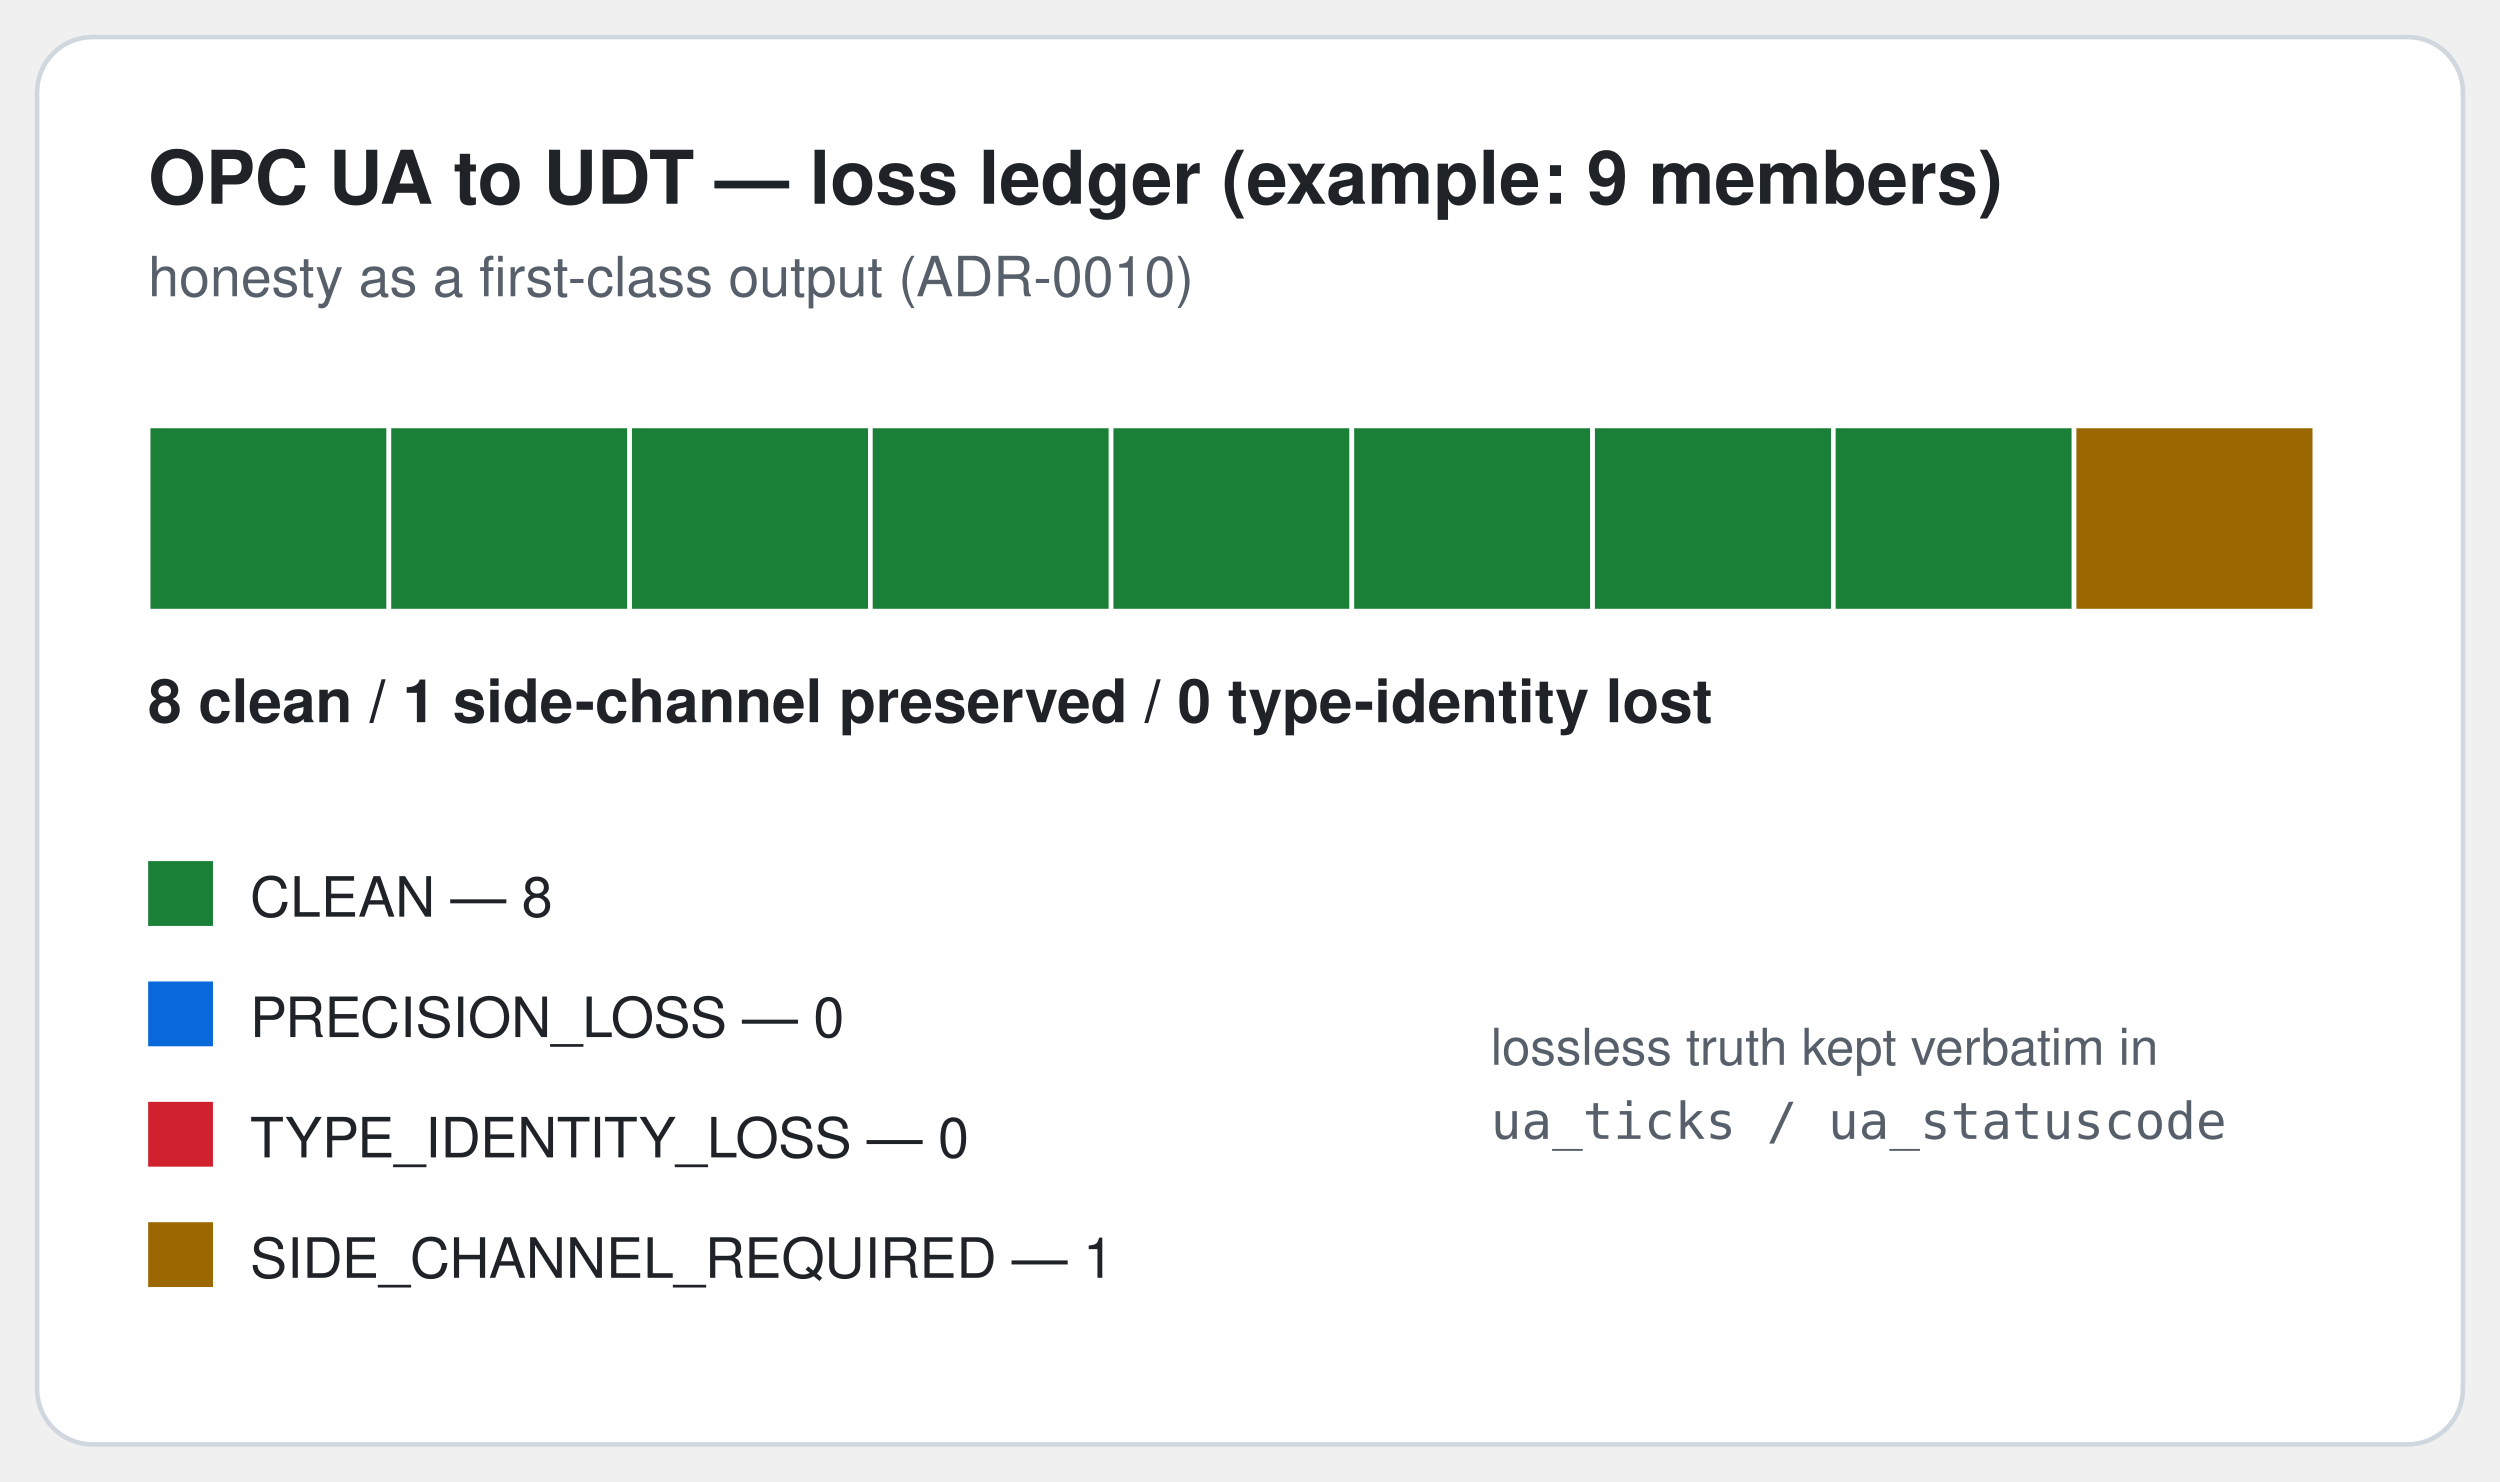
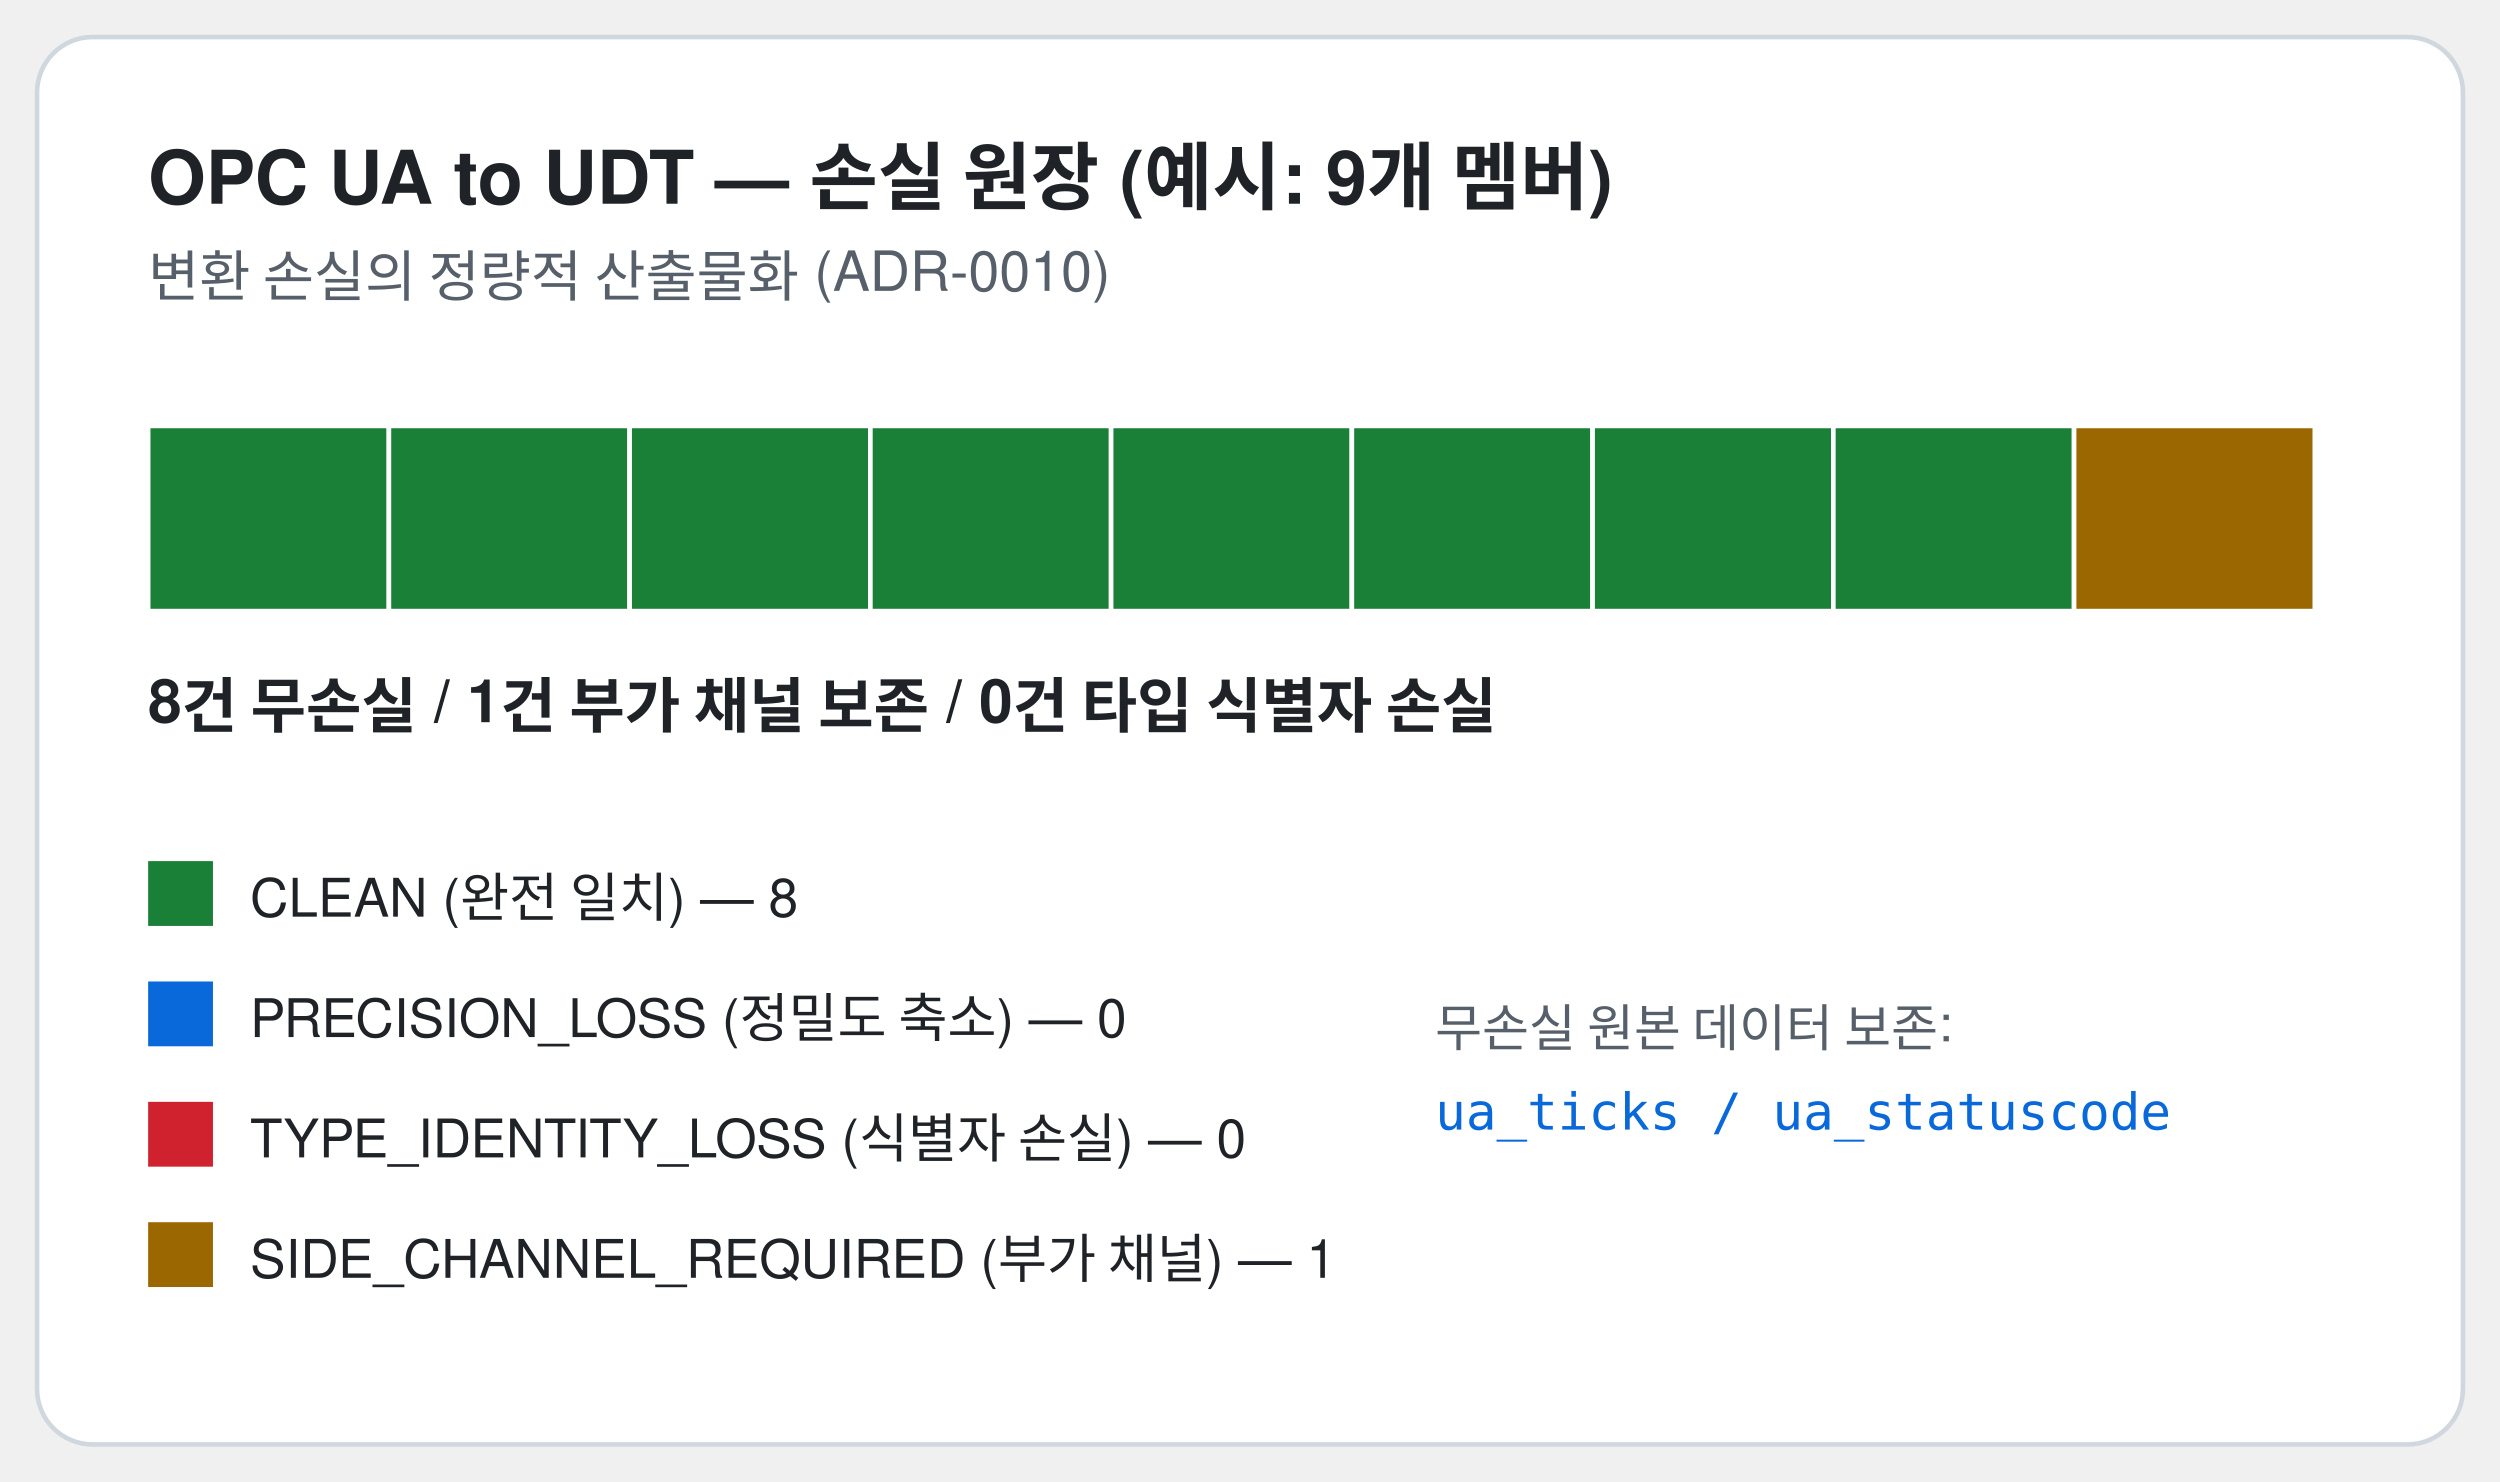
- <svg xmlns="http://www.w3.org/2000/svg" viewBox="0 0 540 320" width="540" height="320" role="img" font-family="-apple-system,Segoe UI,Helvetica,Arial,sans-serif">
+ <svg xmlns="http://www.w3.org/2000/svg" viewBox="0 0 540 320" width="540" height="320" role="img" font-family="Malgun Gothic,Apple SD Gothic Neo,Noto Sans KR,Segoe UI,-apple-system,Helvetica,Arial,sans-serif">
  <rect x="8" y="8" width="524" height="304" rx="12" fill="#ffffff" stroke="#d0d7de" />
-   <text x="32" y="44" font-size="16" font-weight="600" fill="#1f2328">OPC UA to UDT — loss ledger (example: 9 members)</text>
-   <text x="32" y="64" font-size="12" fill="#57606a">honesty as a first-class output (ADR-0010)</text>
+   <text x="32" y="44" font-size="16" font-weight="600" fill="#1f2328">OPC UA to UDT — 손실 원장 (예시: 9개 멤버)</text>
+   <text x="32" y="64" font-size="12" fill="#57606a">변환 손실의 정량적 산출물화 (ADR-0010)</text>
  <g>
    <rect x="32" y="92" width="52" height="40" fill="#1a7f37" stroke="#ffffff" />
    <rect x="84" y="92" width="52" height="40" fill="#1a7f37" stroke="#ffffff" />
    <rect x="136" y="92" width="52" height="40" fill="#1a7f37" stroke="#ffffff" />
    <rect x="188" y="92" width="52" height="40" fill="#1a7f37" stroke="#ffffff" />
    <rect x="240" y="92" width="52" height="40" fill="#1a7f37" stroke="#ffffff" />
    <rect x="292" y="92" width="52" height="40" fill="#1a7f37" stroke="#ffffff" />
    <rect x="344" y="92" width="52" height="40" fill="#1a7f37" stroke="#ffffff" />
    <rect x="396" y="92" width="52" height="40" fill="#1a7f37" stroke="#ffffff" />
    <rect x="448" y="92" width="52" height="40" fill="#9a6700" stroke="#ffffff" />
  </g>
-   <text x="32" y="156" font-size="13" font-weight="600" fill="#1f2328">8 clean / 1 side-channel preserved / 0 type-identity lost</text>
-   <g font-size="12" fill="#1f2328">
+   <text x="32" y="156" font-size="13" font-weight="600" fill="#1f2328">8건 무손실 / 1건 부가 채널 보존 / 0건 타입 식별자 손실</text>
+   <g font-size="11.5" fill="#1f2328">
    <rect x="32" y="186" width="14" height="14" fill="#1a7f37" />
-     <text x="54" y="198">CLEAN — 8</text>
+     <text x="54" y="198">CLEAN (완전 일치) — 8</text>
    <rect x="32" y="212" width="14" height="14" fill="#0969da" />
-     <text x="54" y="224">PRECISION_LOSS — 0</text>
+     <text x="54" y="224">PRECISION_LOSS (정밀도 축소) — 0</text>
    <rect x="32" y="238" width="14" height="14" fill="#cf222e" />
-     <text x="54" y="250">TYPE_IDENTITY_LOSS — 0</text>
+     <text x="54" y="250">TYPE_IDENTITY_LOSS (식별자 손실) — 0</text>
    <rect x="32" y="264" width="14" height="14" fill="#9a6700" />
-     <text x="54" y="276">SIDE_CHANNEL_REQUIRED — 1</text>
+     <text x="54" y="276">SIDE_CHANNEL_REQUIRED (부가 채널) — 1</text>
  </g>
-   <text x="322" y="230" font-size="11" fill="#57606a">lossless truth kept verbatim in</text>
-   <text x="322" y="246" font-size="11" font-family="ui-monospace,Consolas,monospace" fill="#57606a">ua_ticks / ua_statuscode</text>
+   <text x="310" y="226" font-size="11" fill="#57606a">무손실 원본 데이터 보존:</text>
+   <text x="310" y="244" font-size="11" font-family="ui-monospace,Consolas,monospace" fill="#0969da">ua_ticks / ua_statuscode</text>
</svg>
